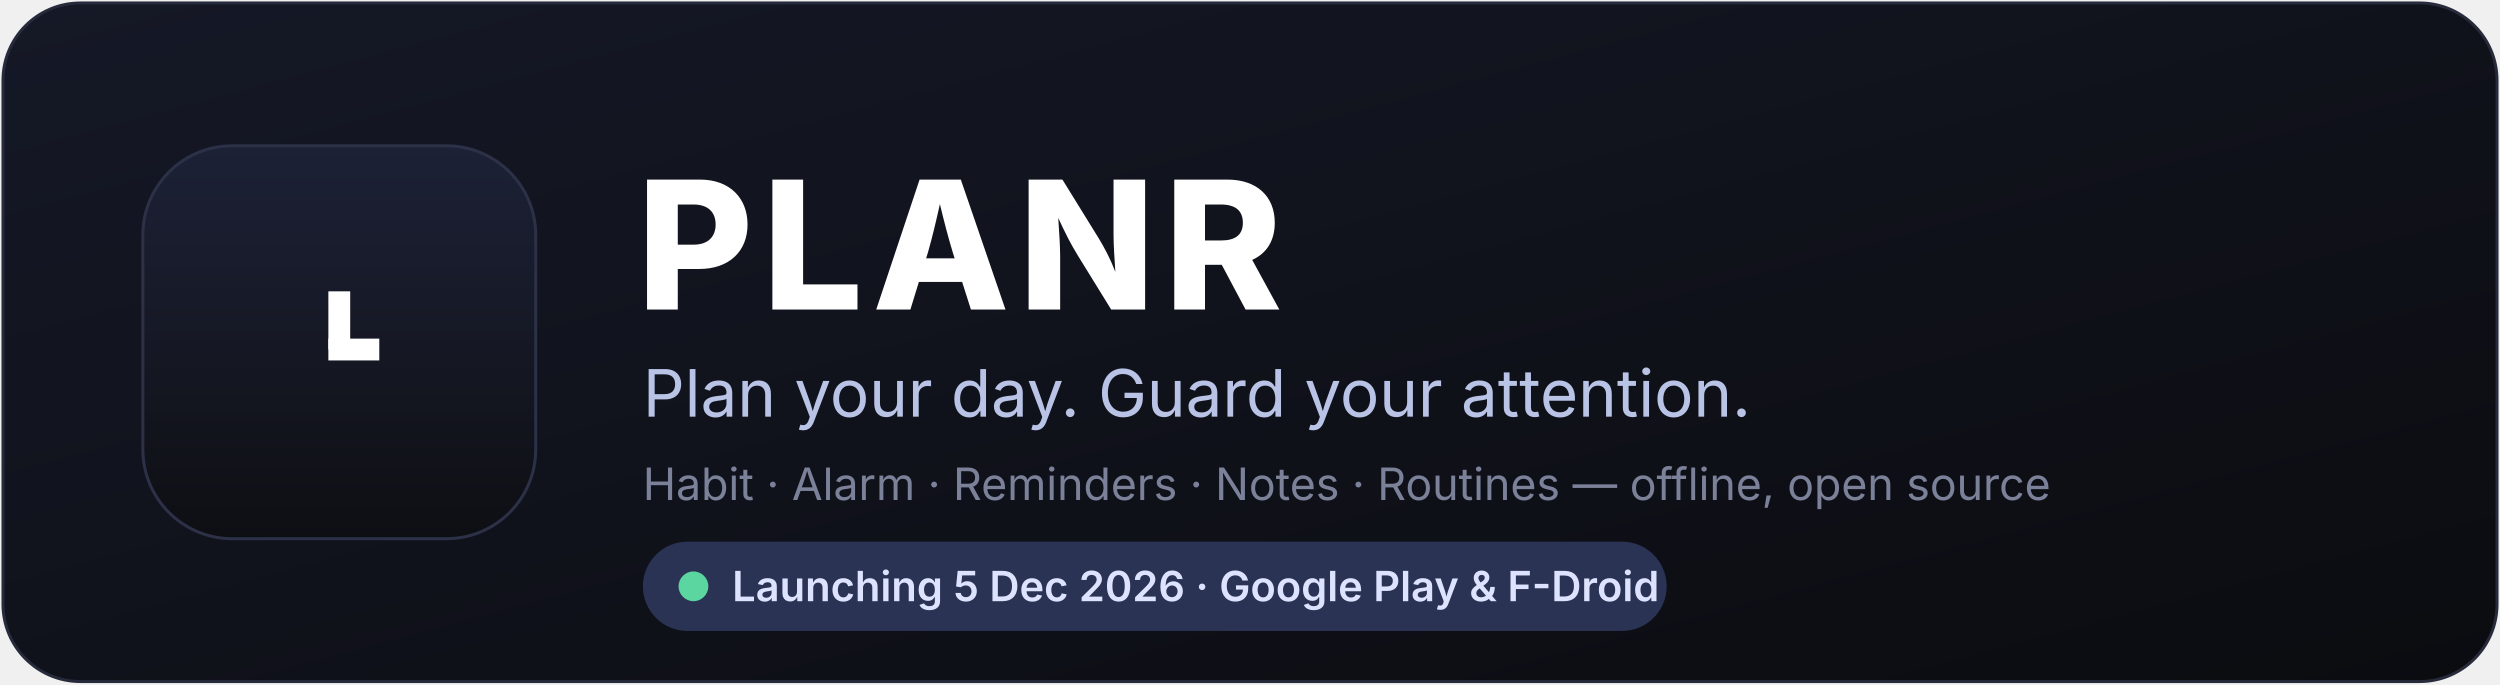
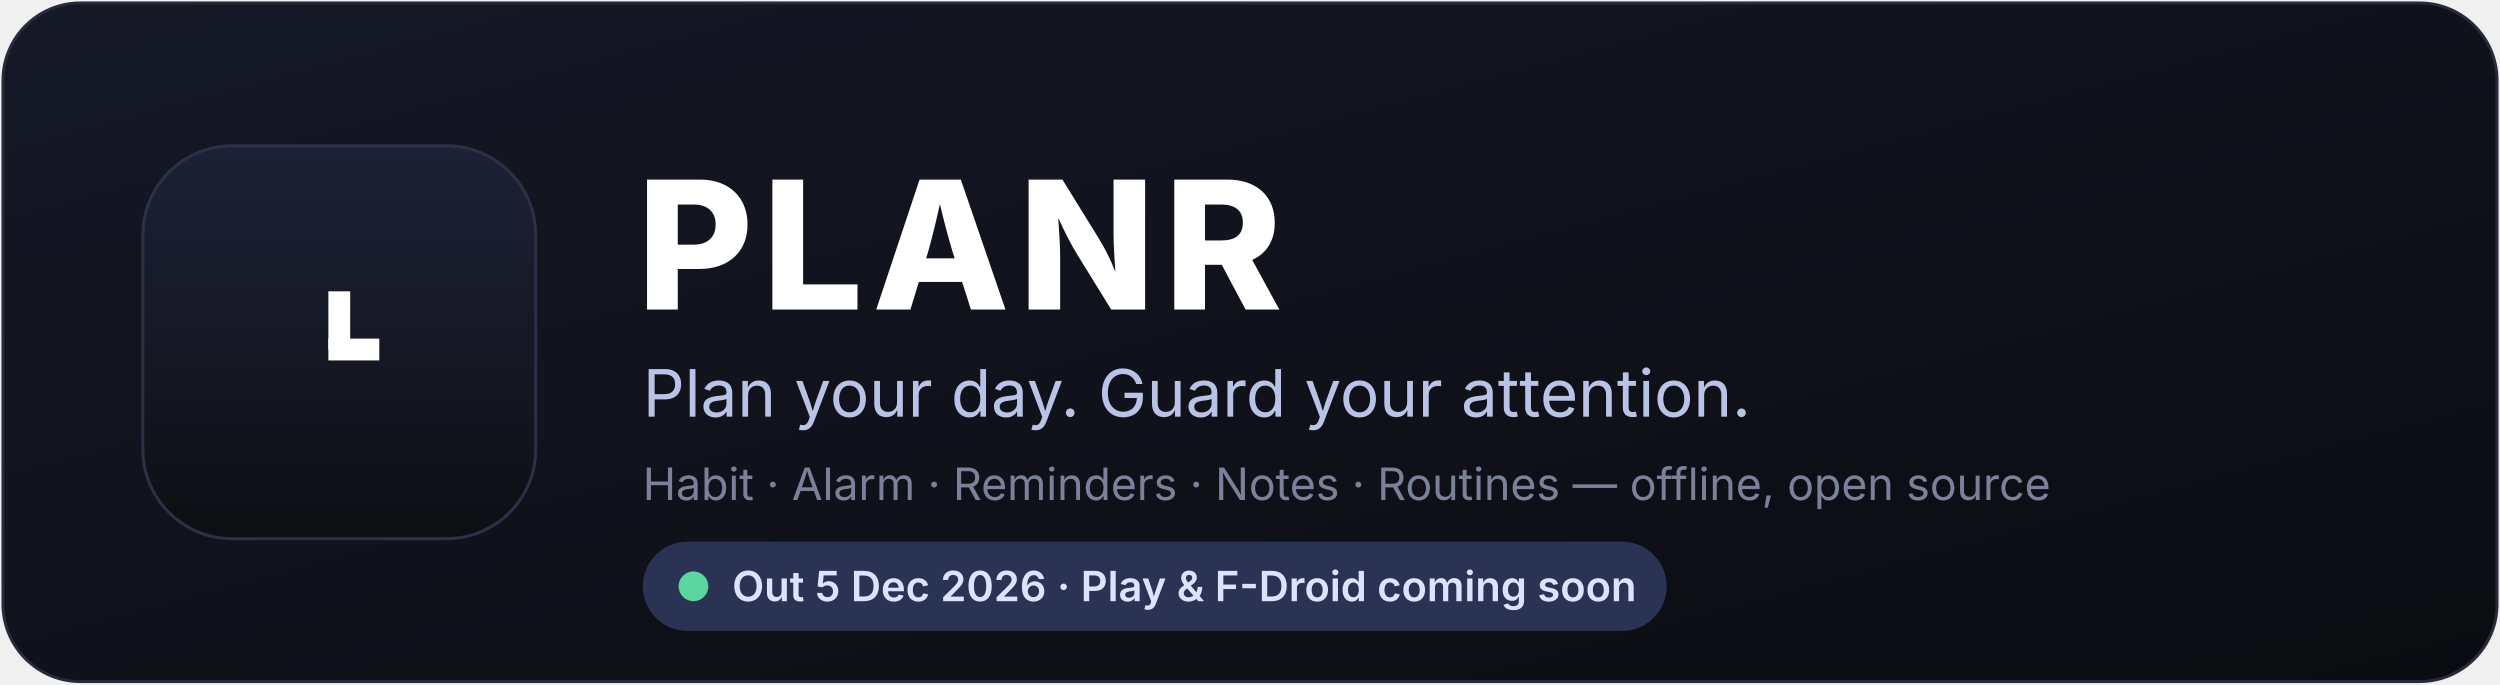
- <svg xmlns="http://www.w3.org/2000/svg" viewBox="0 0 840 230" width="840" height="230" role="img" aria-label="PLANR — Plan your day. Guard your attention. Launching 5 December 2026 on Google Play and F-Droid.">
+ <svg xmlns="http://www.w3.org/2000/svg" viewBox="0 0 840 230" width="840" height="230" role="img" aria-label="PLANR — Plan your day. Guard your attention. Official release 5 December 2026. Google Play and F-Droid coming soon.">
  <defs>
    <linearGradient id="card" x1="0" y1="0" x2="1" y2="1">
      <stop offset="0" stop-color="#151826" />
      <stop offset="1" stop-color="#0B0C10" />
    </linearGradient>
    <linearGradient id="tile" x1="0" y1="0" x2="0" y2="1">
      <stop offset="0" stop-color="#1D2136" />
      <stop offset="1" stop-color="#0E0F13" />
    </linearGradient>
  </defs>
  <rect x="1" y="1" width="838" height="228" rx="26" fill="url(#card)" stroke="#262a3a" />
  <g transform="translate(48,49)">
    <rect width="132" height="132" rx="30" fill="url(#tile)" stroke="#2c3148" />
    <g transform="translate(-0.0,-0.0) scale(1.2222)">
      <circle cx="54" cy="54" r="24" fill="none" stroke="#7C9CFF" stroke-width="5" stroke-dasharray="151" stroke-dashoffset="151" stroke-linecap="round" transform="rotate(-90 54 54)">
        <animate attributeName="stroke-dashoffset" values="151;0;0;151" keyTimes="0;0.25;0.9;1" dur="8s" repeatCount="indefinite" />
      </circle>
      <rect x="51" y="40" width="6" height="16" fill="#FFFFFF" />
      <rect x="51" y="53" width="14" height="6" fill="#FFFFFF" />
    </g>
  </g>
  <g font-family="Inter, 'Segoe UI', Roboto, Helvetica, Arial, sans-serif">
    <text x="214" y="104" font-size="60" font-weight="800" fill="#FFFFFF" letter-spacing="3">PLANR</text>
    <text x="216" y="140" font-size="22" fill="#B8C3E6">Plan your day. Guard your attention.</text>
    <text x="216" y="168" font-size="15" fill="#7C819A">Habit · Alarm · Reminders · Notes · Routines — offline, open source</text>
    <g transform="translate(216,182)">
      <rect width="344" height="30" rx="15" fill="#2A3354" />
      <circle cx="17" cy="15" r="5" fill="#5BD6A0" />
-       <text x="30" y="20" font-size="14" font-weight="600" fill="#DDE3FF">Launching 5 Dec 2026 · Google Play &amp; F-Droid</text>
+       <text x="30" y="20" font-size="14" font-weight="600" fill="#DDE3FF">Out 5 Dec 2026 · Play &amp; F-Droid coming soon</text>
    </g>
  </g>
</svg>
